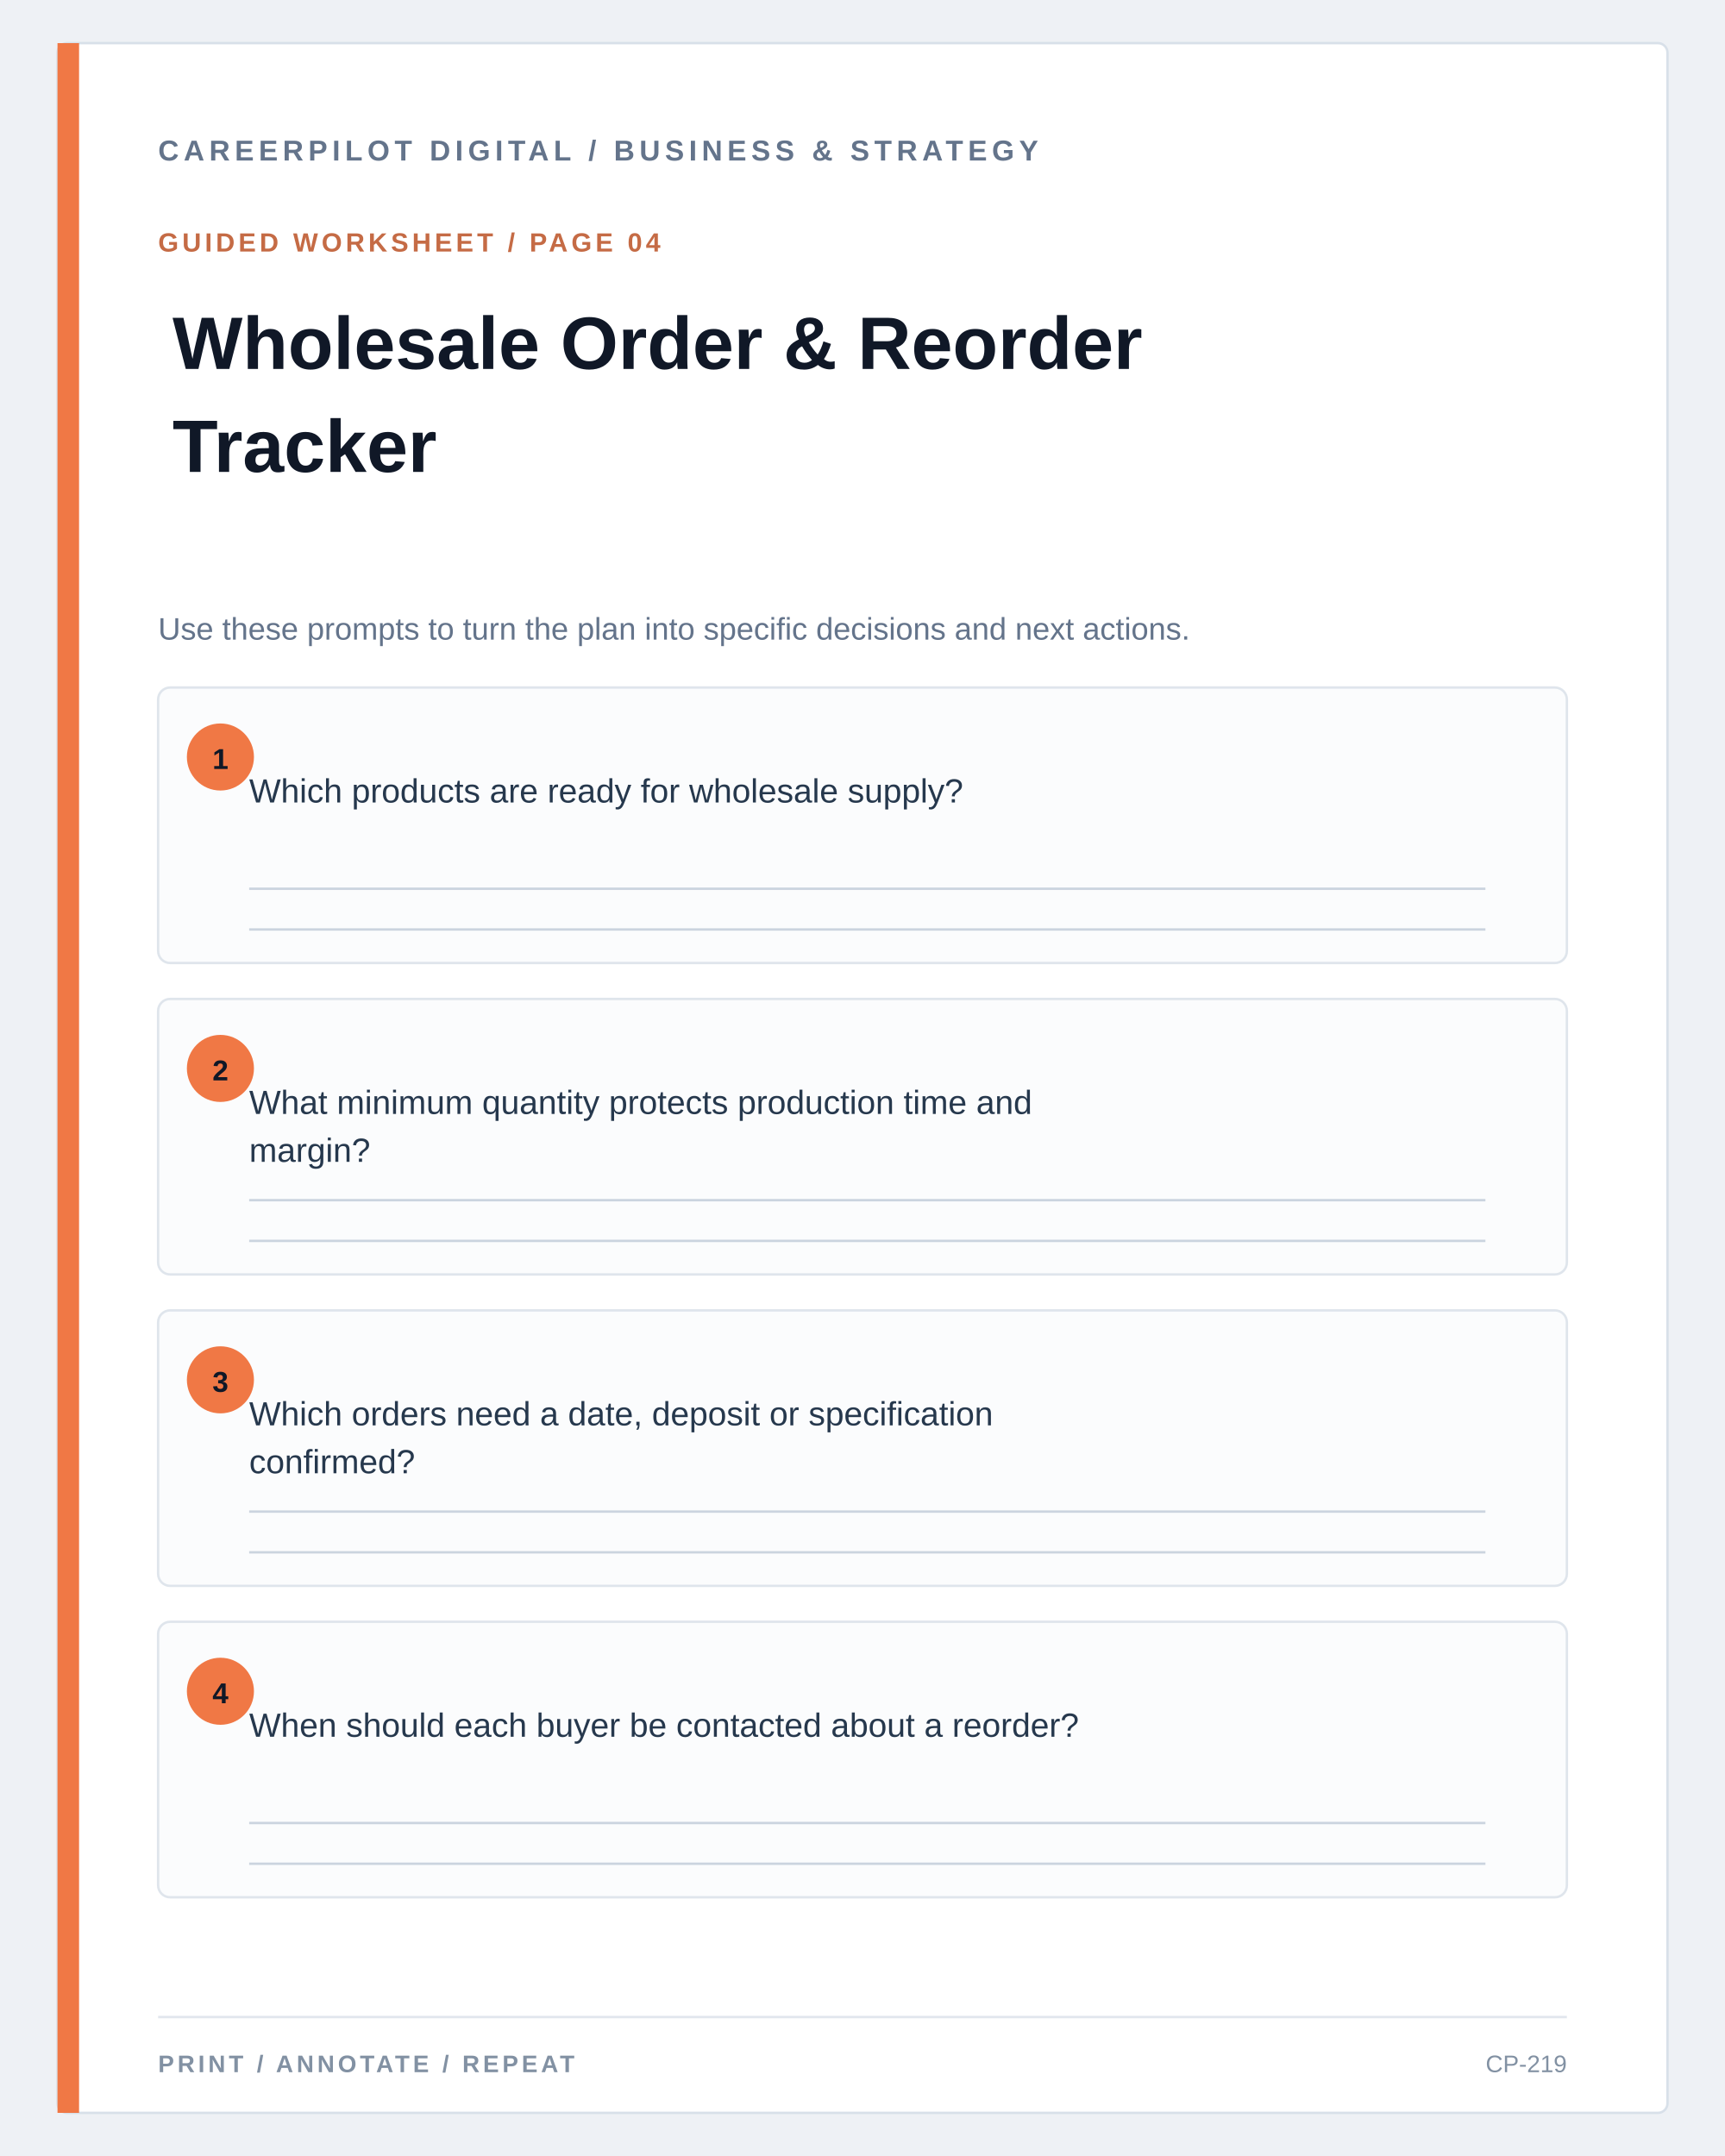
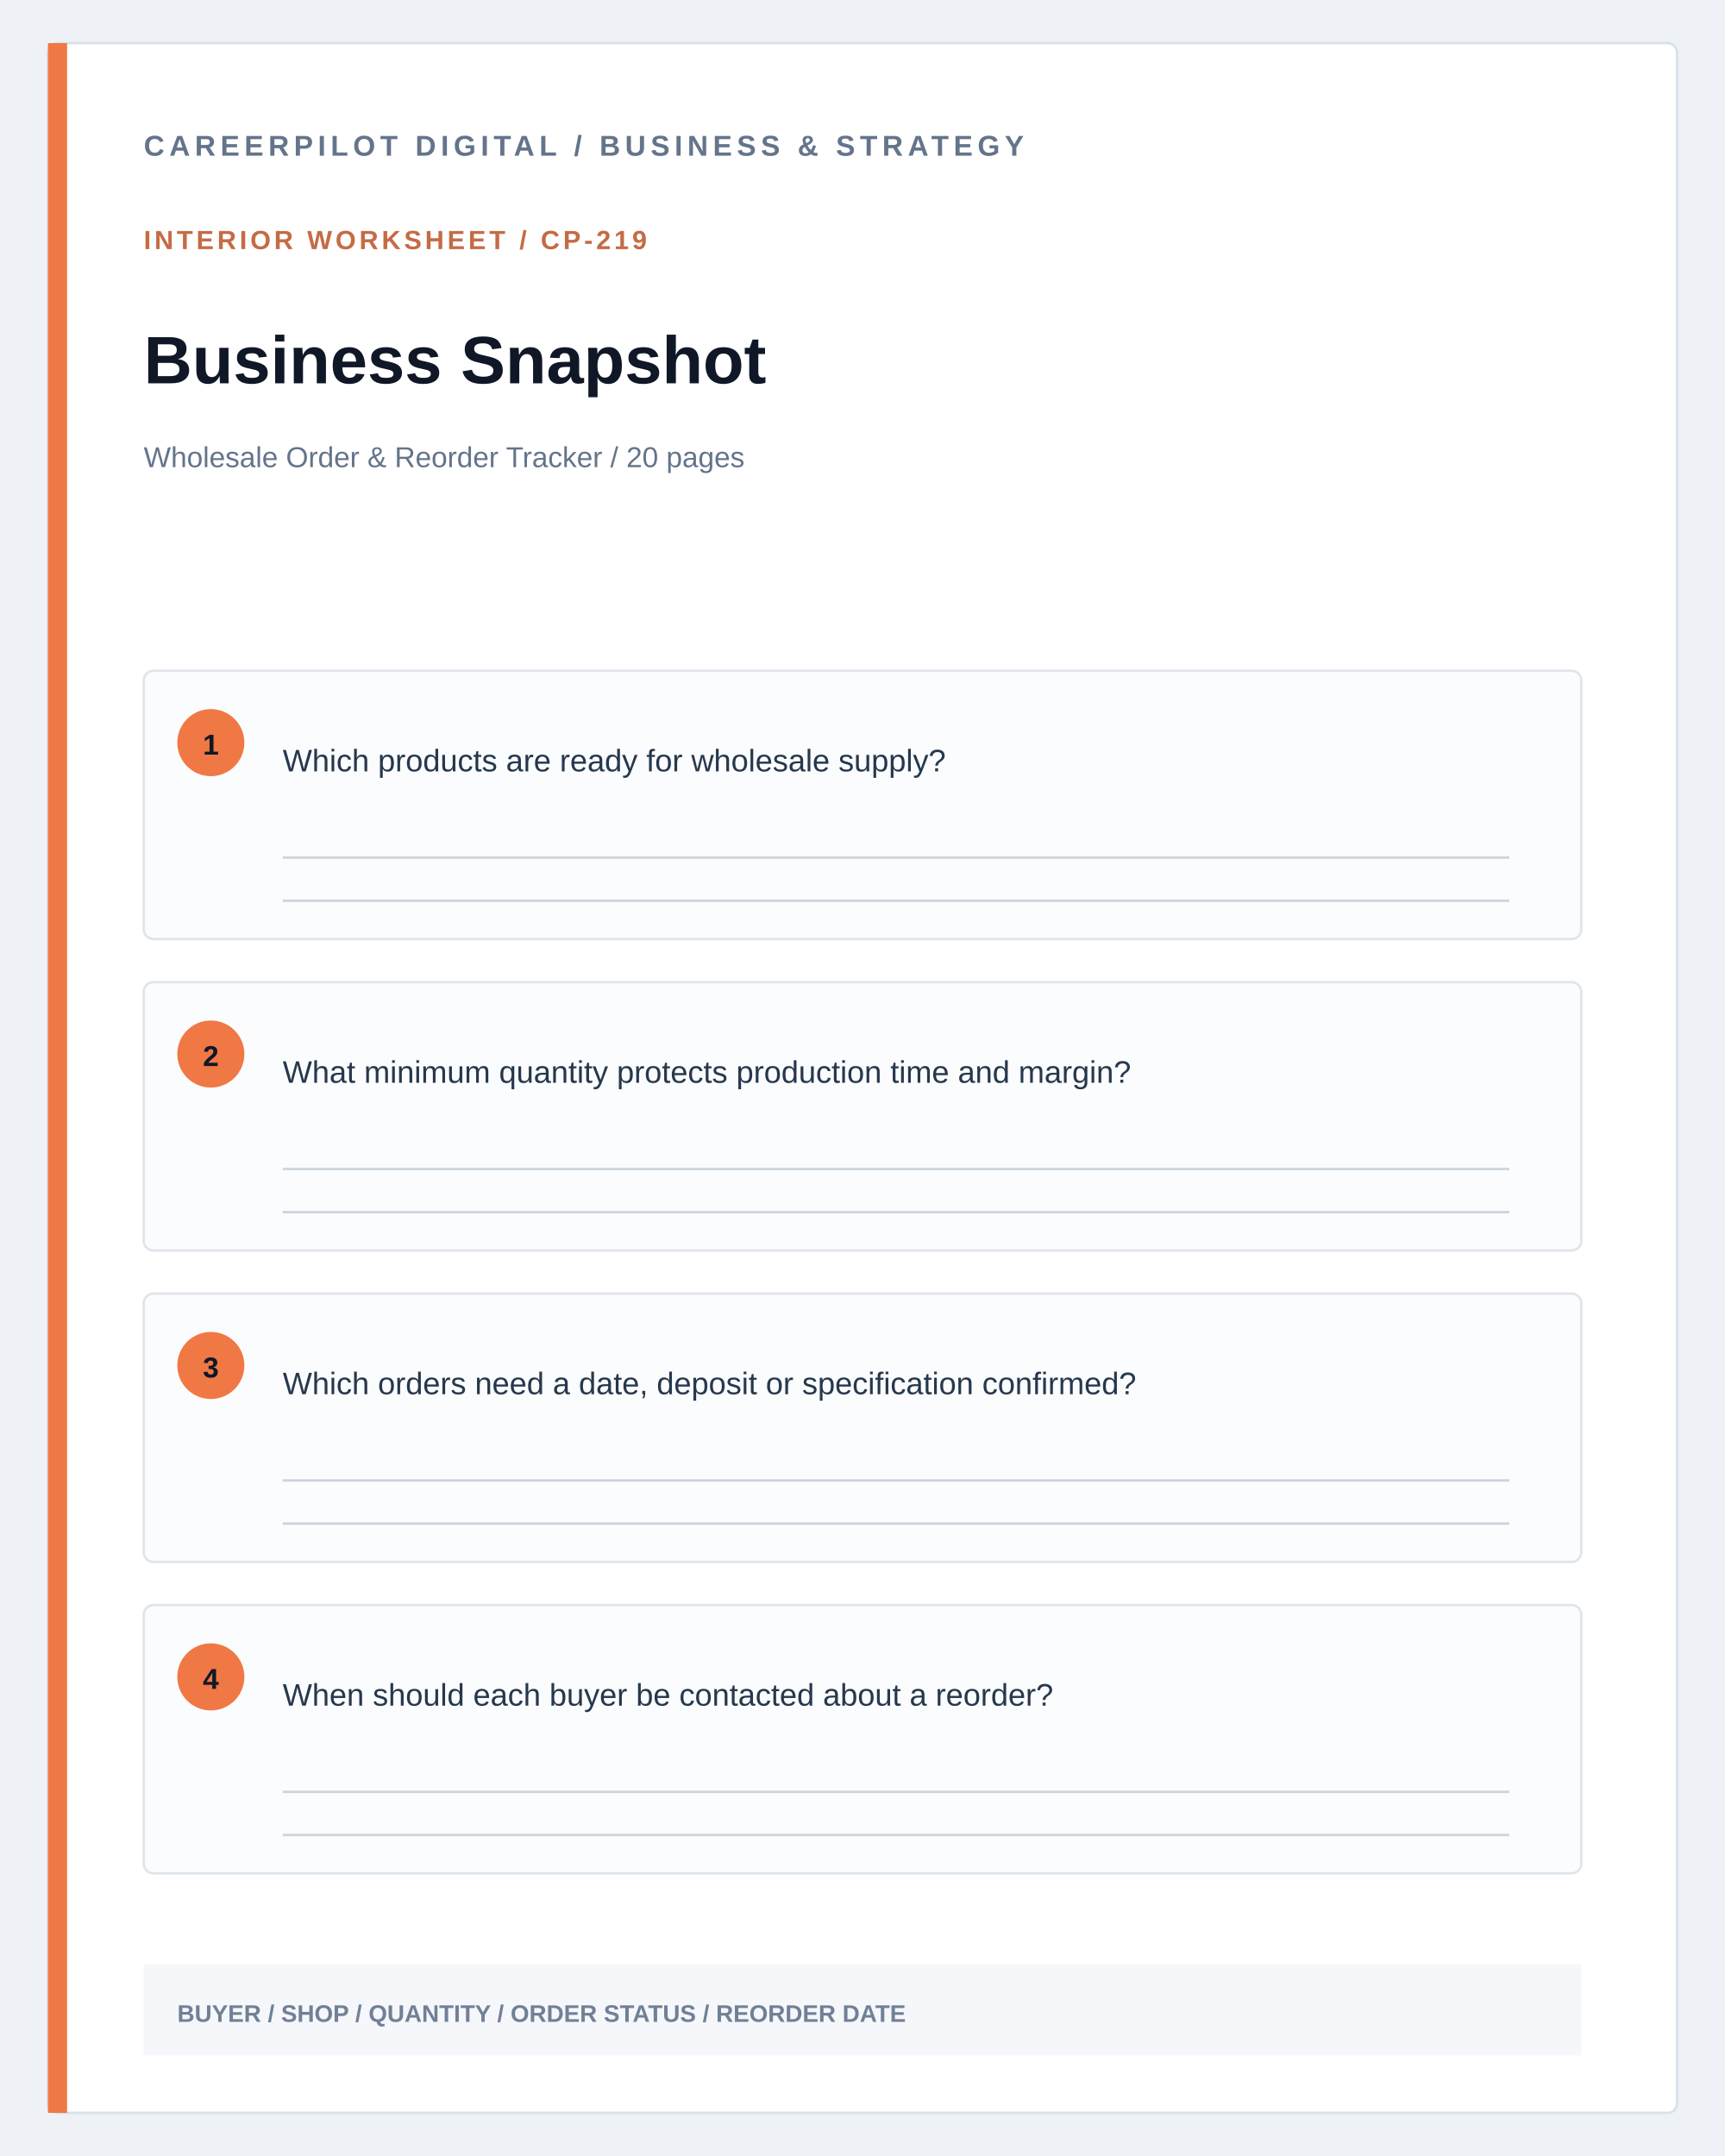
- <svg xmlns="http://www.w3.org/2000/svg" width="720" height="900" viewBox="0 0 720 900" role="img" aria-label="Wholesale Order &amp; Reorder Tracker guided worksheet interior page">
+ <svg xmlns="http://www.w3.org/2000/svg" width="720" height="900" viewBox="0 0 720 900">
  <rect width="720" height="900" fill="#eef1f5" />
-   <rect x="24" y="18" width="672" height="864" rx="4" fill="#ffffff" stroke="#d8e0e9" />
-   <rect x="24" y="18" width="9" height="864" fill="#f07845" />
-   <text x="66" y="67" font-family="Arial,sans-serif" font-size="12" font-weight="700" letter-spacing="2" fill="#64748b">CAREERPILOT DIGITAL  /  BUSINESS &amp; STRATEGY</text>
-   <text x="66" y="105" font-family="Arial,sans-serif" font-size="11" font-weight="700" letter-spacing="1.5" fill="#c56b45">GUIDED WORKSHEET  /  PAGE 04</text>
-   <text x="72" y="154" font-family="Arial,Helvetica,sans-serif" font-size="31" font-weight="700" fill="#101827">Wholesale Order &amp; Reorder</text>
-   <text x="72" y="197" font-family="Arial,Helvetica,sans-serif" font-size="31" font-weight="700" fill="#101827">Tracker</text>
-   <text x="66" y="267" font-family="Arial,sans-serif" font-size="13" fill="#64748b">Use these prompts to turn the plan into specific decisions and next actions.</text>
-   <rect x="66" y="287" width="588" height="115" rx="5" fill="#fbfcfd" stroke="#dfe5ec" />
-   <circle cx="92" cy="316" r="14" fill="#f07845" />
-   <text x="92" y="321" text-anchor="middle" font-family="Arial,sans-serif" font-size="12" font-weight="700" fill="#101827">1</text>
-   <text x="104" y="335" font-family="Arial,Helvetica,sans-serif" font-size="14" fill="#26384d">Which products are ready for wholesale supply?</text>
-   <line x1="104" y1="371" x2="620" y2="371" stroke="#cbd4df" />
-   <line x1="104" y1="388" x2="620" y2="388" stroke="#cbd4df" />
-   <rect x="66" y="417" width="588" height="115" rx="5" fill="#fbfcfd" stroke="#dfe5ec" />
-   <circle cx="92" cy="446" r="14" fill="#f07845" />
-   <text x="92" y="451" text-anchor="middle" font-family="Arial,sans-serif" font-size="12" font-weight="700" fill="#101827">2</text>
-   <text x="104" y="465" font-family="Arial,Helvetica,sans-serif" font-size="14" fill="#26384d">What minimum quantity protects production time and</text>
-   <text x="104" y="485" font-family="Arial,Helvetica,sans-serif" font-size="14" fill="#26384d">margin?</text>
-   <line x1="104" y1="501" x2="620" y2="501" stroke="#cbd4df" />
-   <line x1="104" y1="518" x2="620" y2="518" stroke="#cbd4df" />
-   <rect x="66" y="547" width="588" height="115" rx="5" fill="#fbfcfd" stroke="#dfe5ec" />
-   <circle cx="92" cy="576" r="14" fill="#f07845" />
-   <text x="92" y="581" text-anchor="middle" font-family="Arial,sans-serif" font-size="12" font-weight="700" fill="#101827">3</text>
-   <text x="104" y="595" font-family="Arial,Helvetica,sans-serif" font-size="14" fill="#26384d">Which orders need a date, deposit or specification</text>
-   <text x="104" y="615" font-family="Arial,Helvetica,sans-serif" font-size="14" fill="#26384d">confirmed?</text>
-   <line x1="104" y1="631" x2="620" y2="631" stroke="#cbd4df" />
-   <line x1="104" y1="648" x2="620" y2="648" stroke="#cbd4df" />
-   <rect x="66" y="677" width="588" height="115" rx="5" fill="#fbfcfd" stroke="#dfe5ec" />
-   <circle cx="92" cy="706" r="14" fill="#f07845" />
-   <text x="92" y="711" text-anchor="middle" font-family="Arial,sans-serif" font-size="12" font-weight="700" fill="#101827">4</text>
-   <text x="104" y="725" font-family="Arial,Helvetica,sans-serif" font-size="14" fill="#26384d">When should each buyer be contacted about a reorder?</text>
-   <line x1="104" y1="761" x2="620" y2="761" stroke="#cbd4df" />
-   <line x1="104" y1="778" x2="620" y2="778" stroke="#cbd4df" />
-   <line x1="66" y1="842" x2="654" y2="842" stroke="#e1e6ed" />
-   <text x="66" y="865" font-family="Arial,sans-serif" font-size="10" font-weight="600" letter-spacing="1.4" fill="#8291a3">PRINT  /  ANNOTATE  /  REPEAT</text>
-   <text x="654" y="865" text-anchor="end" font-family="Arial,sans-serif" font-size="10" fill="#8291a3">CP-219</text>
+   <rect x="20" y="18" width="680" height="864" rx="4" fill="#fff" stroke="#d8e0e9" />
+   <rect x="20" y="18" width="8" height="864" fill="#f07845" />
+   <text x="60" y="65" font-family="Arial" font-size="12" font-weight="700" letter-spacing="2" fill="#64748b">CAREERPILOT DIGITAL / BUSINESS &amp; STRATEGY</text>
+   <text x="60" y="104" font-family="Arial" font-size="11" font-weight="700" letter-spacing="1.4" fill="#c56b45">INTERIOR WORKSHEET / CP-219</text>
+   <text x="60" y="160" font-family="Arial" font-size="28" font-weight="700" fill="#101827">Business Snapshot</text>
+   <text x="60" y="195" font-family="Arial" font-size="12" fill="#64748b">Wholesale Order &amp; Reorder Tracker / 20 pages</text>
+   <rect x="60" y="280" width="600" height="112" rx="4" fill="#fbfcfd" stroke="#dfe5ec" />
+   <circle cx="88" cy="310" r="14" fill="#f07845" />
+   <text x="88" y="315" text-anchor="middle" font-family="Arial" font-size="12" font-weight="700" fill="#101827">1</text>
+   <text x="118" y="322" font-family="Arial" font-size="13" fill="#26384d">Which products are ready for wholesale supply?</text>
+   <line x1="118" y1="358" x2="630" y2="358" stroke="#cbd4df" />
+   <line x1="118" y1="376" x2="630" y2="376" stroke="#cbd4df" />
+   <rect x="60" y="410" width="600" height="112" rx="4" fill="#fbfcfd" stroke="#dfe5ec" />
+   <circle cx="88" cy="440" r="14" fill="#f07845" />
+   <text x="88" y="445" text-anchor="middle" font-family="Arial" font-size="12" font-weight="700" fill="#101827">2</text>
+   <text x="118" y="452" font-family="Arial" font-size="13" fill="#26384d">What minimum quantity protects production time and margin?</text>
+   <line x1="118" y1="488" x2="630" y2="488" stroke="#cbd4df" />
+   <line x1="118" y1="506" x2="630" y2="506" stroke="#cbd4df" />
+   <rect x="60" y="540" width="600" height="112" rx="4" fill="#fbfcfd" stroke="#dfe5ec" />
+   <circle cx="88" cy="570" r="14" fill="#f07845" />
+   <text x="88" y="575" text-anchor="middle" font-family="Arial" font-size="12" font-weight="700" fill="#101827">3</text>
+   <text x="118" y="582" font-family="Arial" font-size="13" fill="#26384d">Which orders need a date, deposit or specification confirmed?</text>
+   <line x1="118" y1="618" x2="630" y2="618" stroke="#cbd4df" />
+   <line x1="118" y1="636" x2="630" y2="636" stroke="#cbd4df" />
+   <rect x="60" y="670" width="600" height="112" rx="4" fill="#fbfcfd" stroke="#dfe5ec" />
+   <circle cx="88" cy="700" r="14" fill="#f07845" />
+   <text x="88" y="705" text-anchor="middle" font-family="Arial" font-size="12" font-weight="700" fill="#101827">4</text>
+   <text x="118" y="712" font-family="Arial" font-size="13" fill="#26384d">When should each buyer be contacted about a reorder?</text>
+   <line x1="118" y1="748" x2="630" y2="748" stroke="#cbd4df" />
+   <line x1="118" y1="766" x2="630" y2="766" stroke="#cbd4df" />
+   <rect x="60" y="820" width="600" height="38" fill="#f5f7fa" />
+   <text x="74" y="844" font-family="Arial" font-size="10" font-weight="700" fill="#718096">BUYER / SHOP / QUANTITY / ORDER STATUS / REORDER DATE</text>
</svg>
